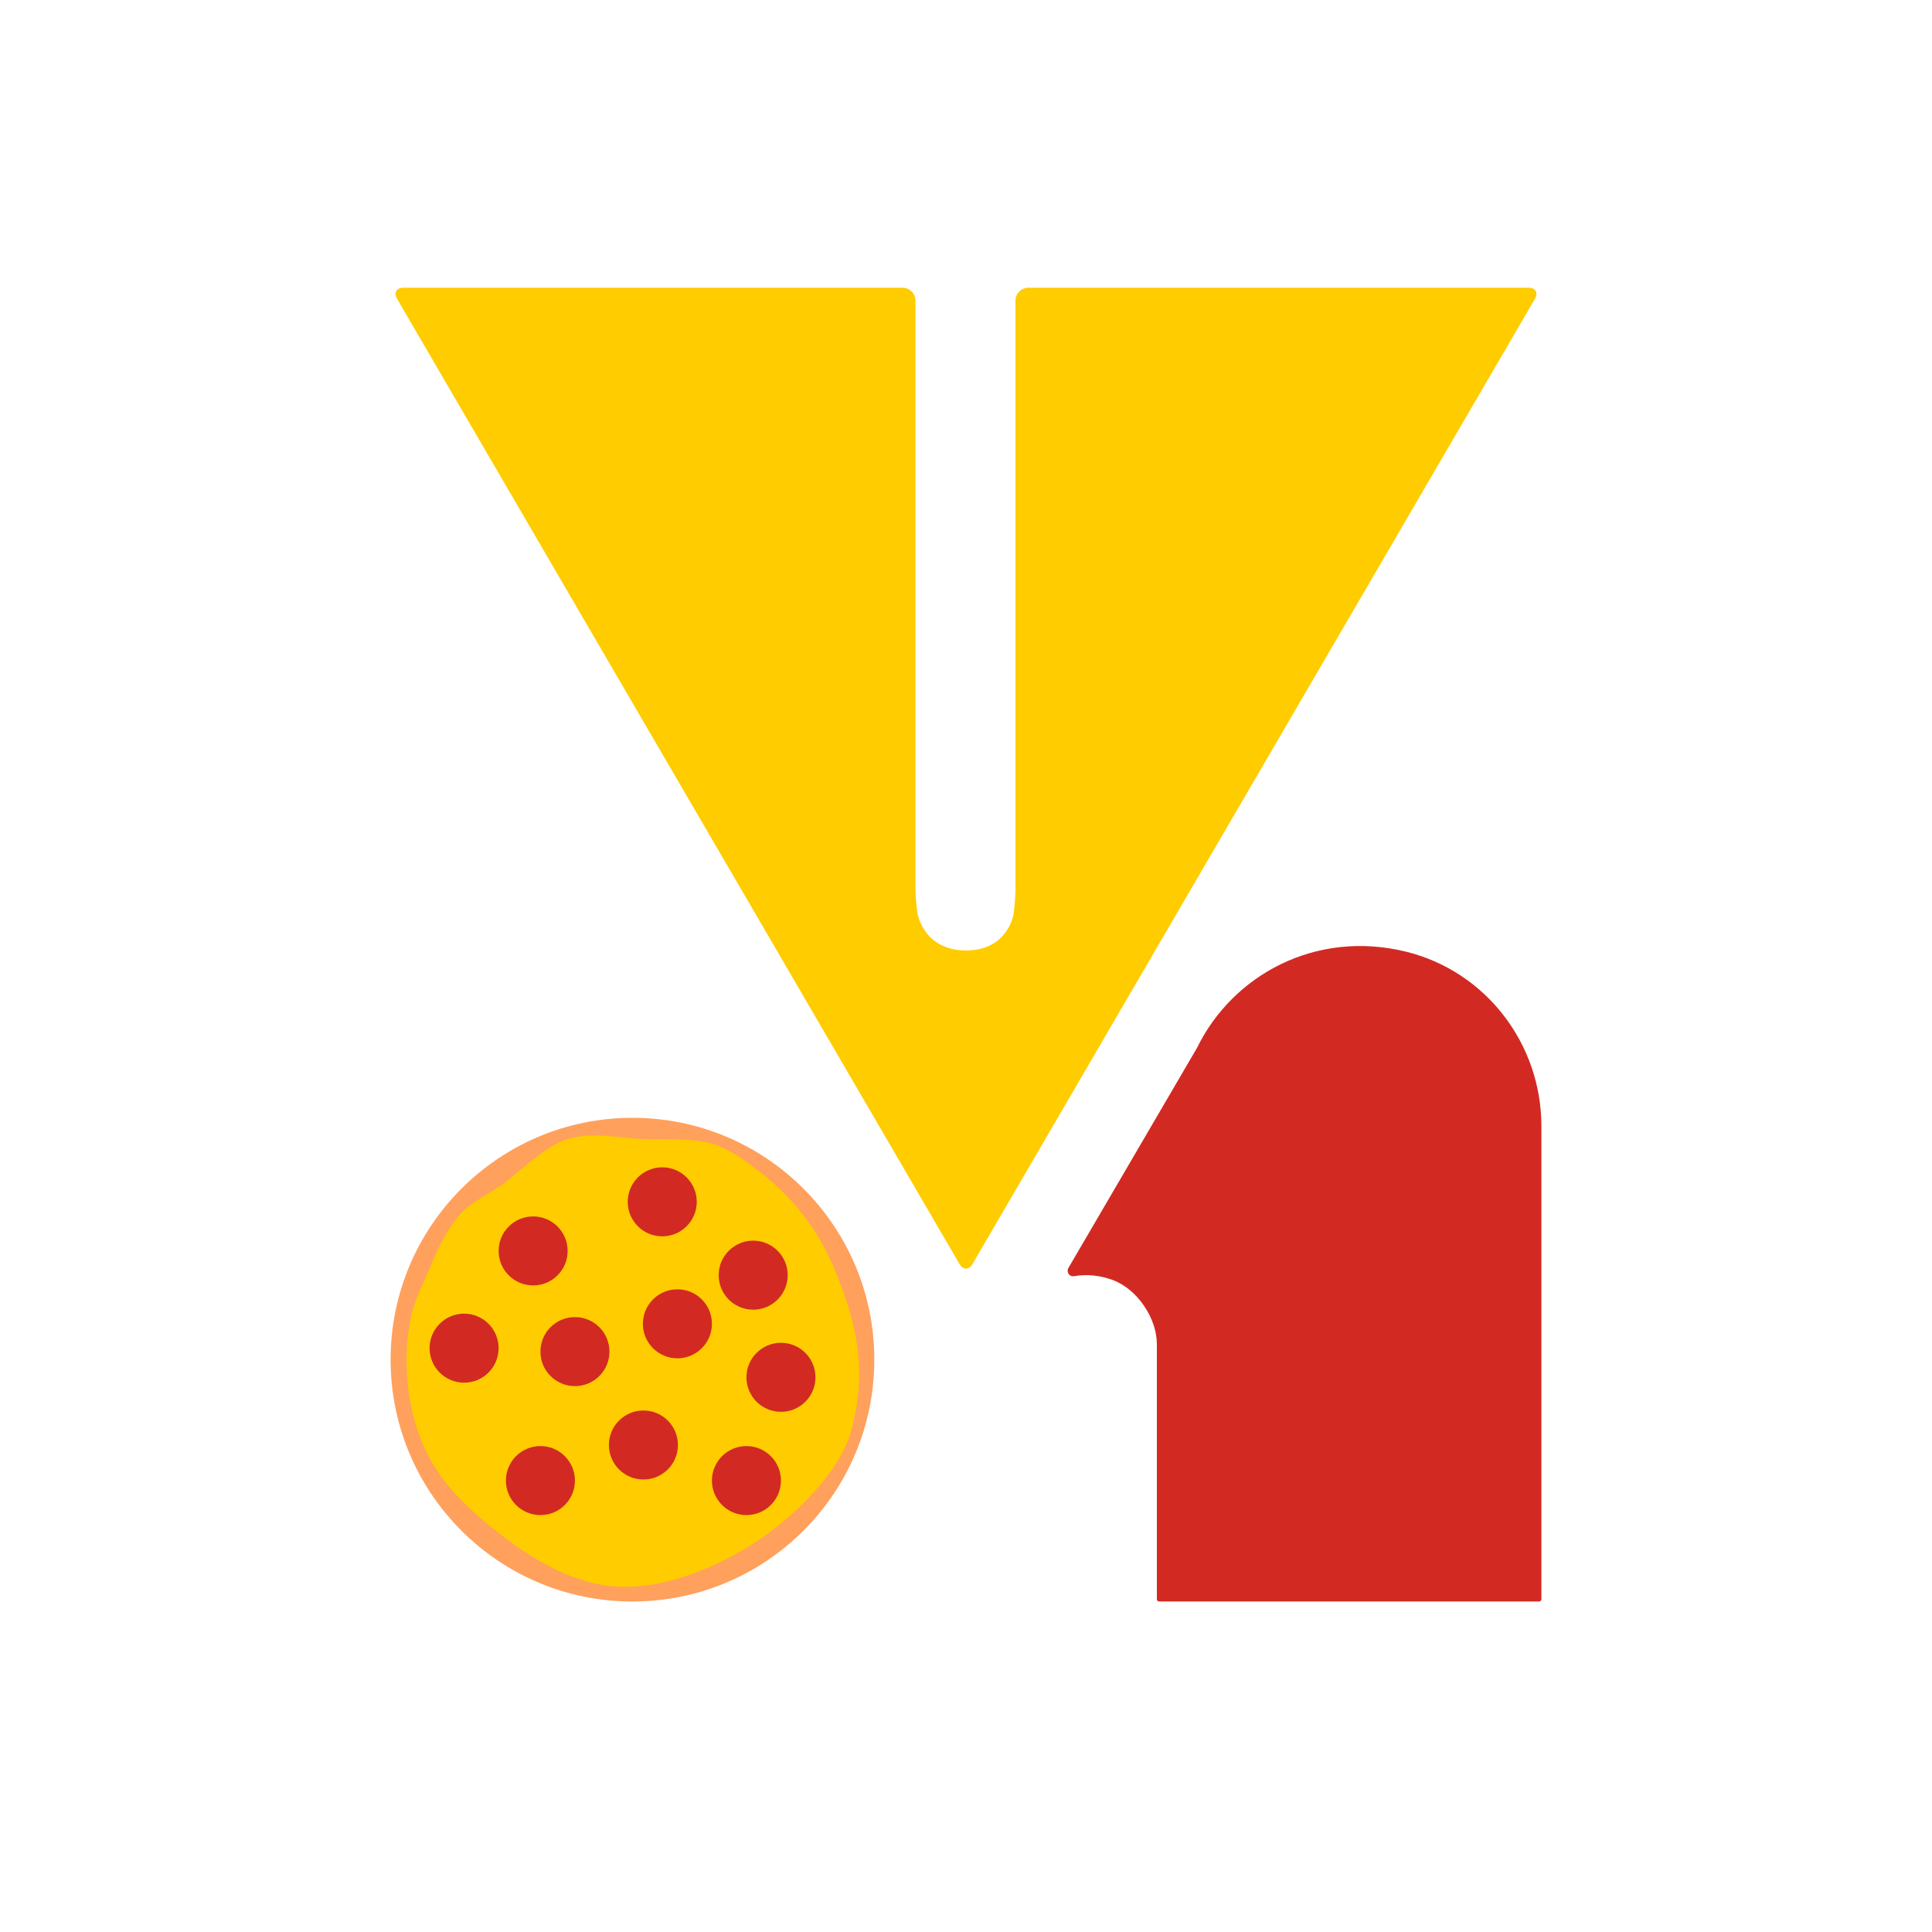
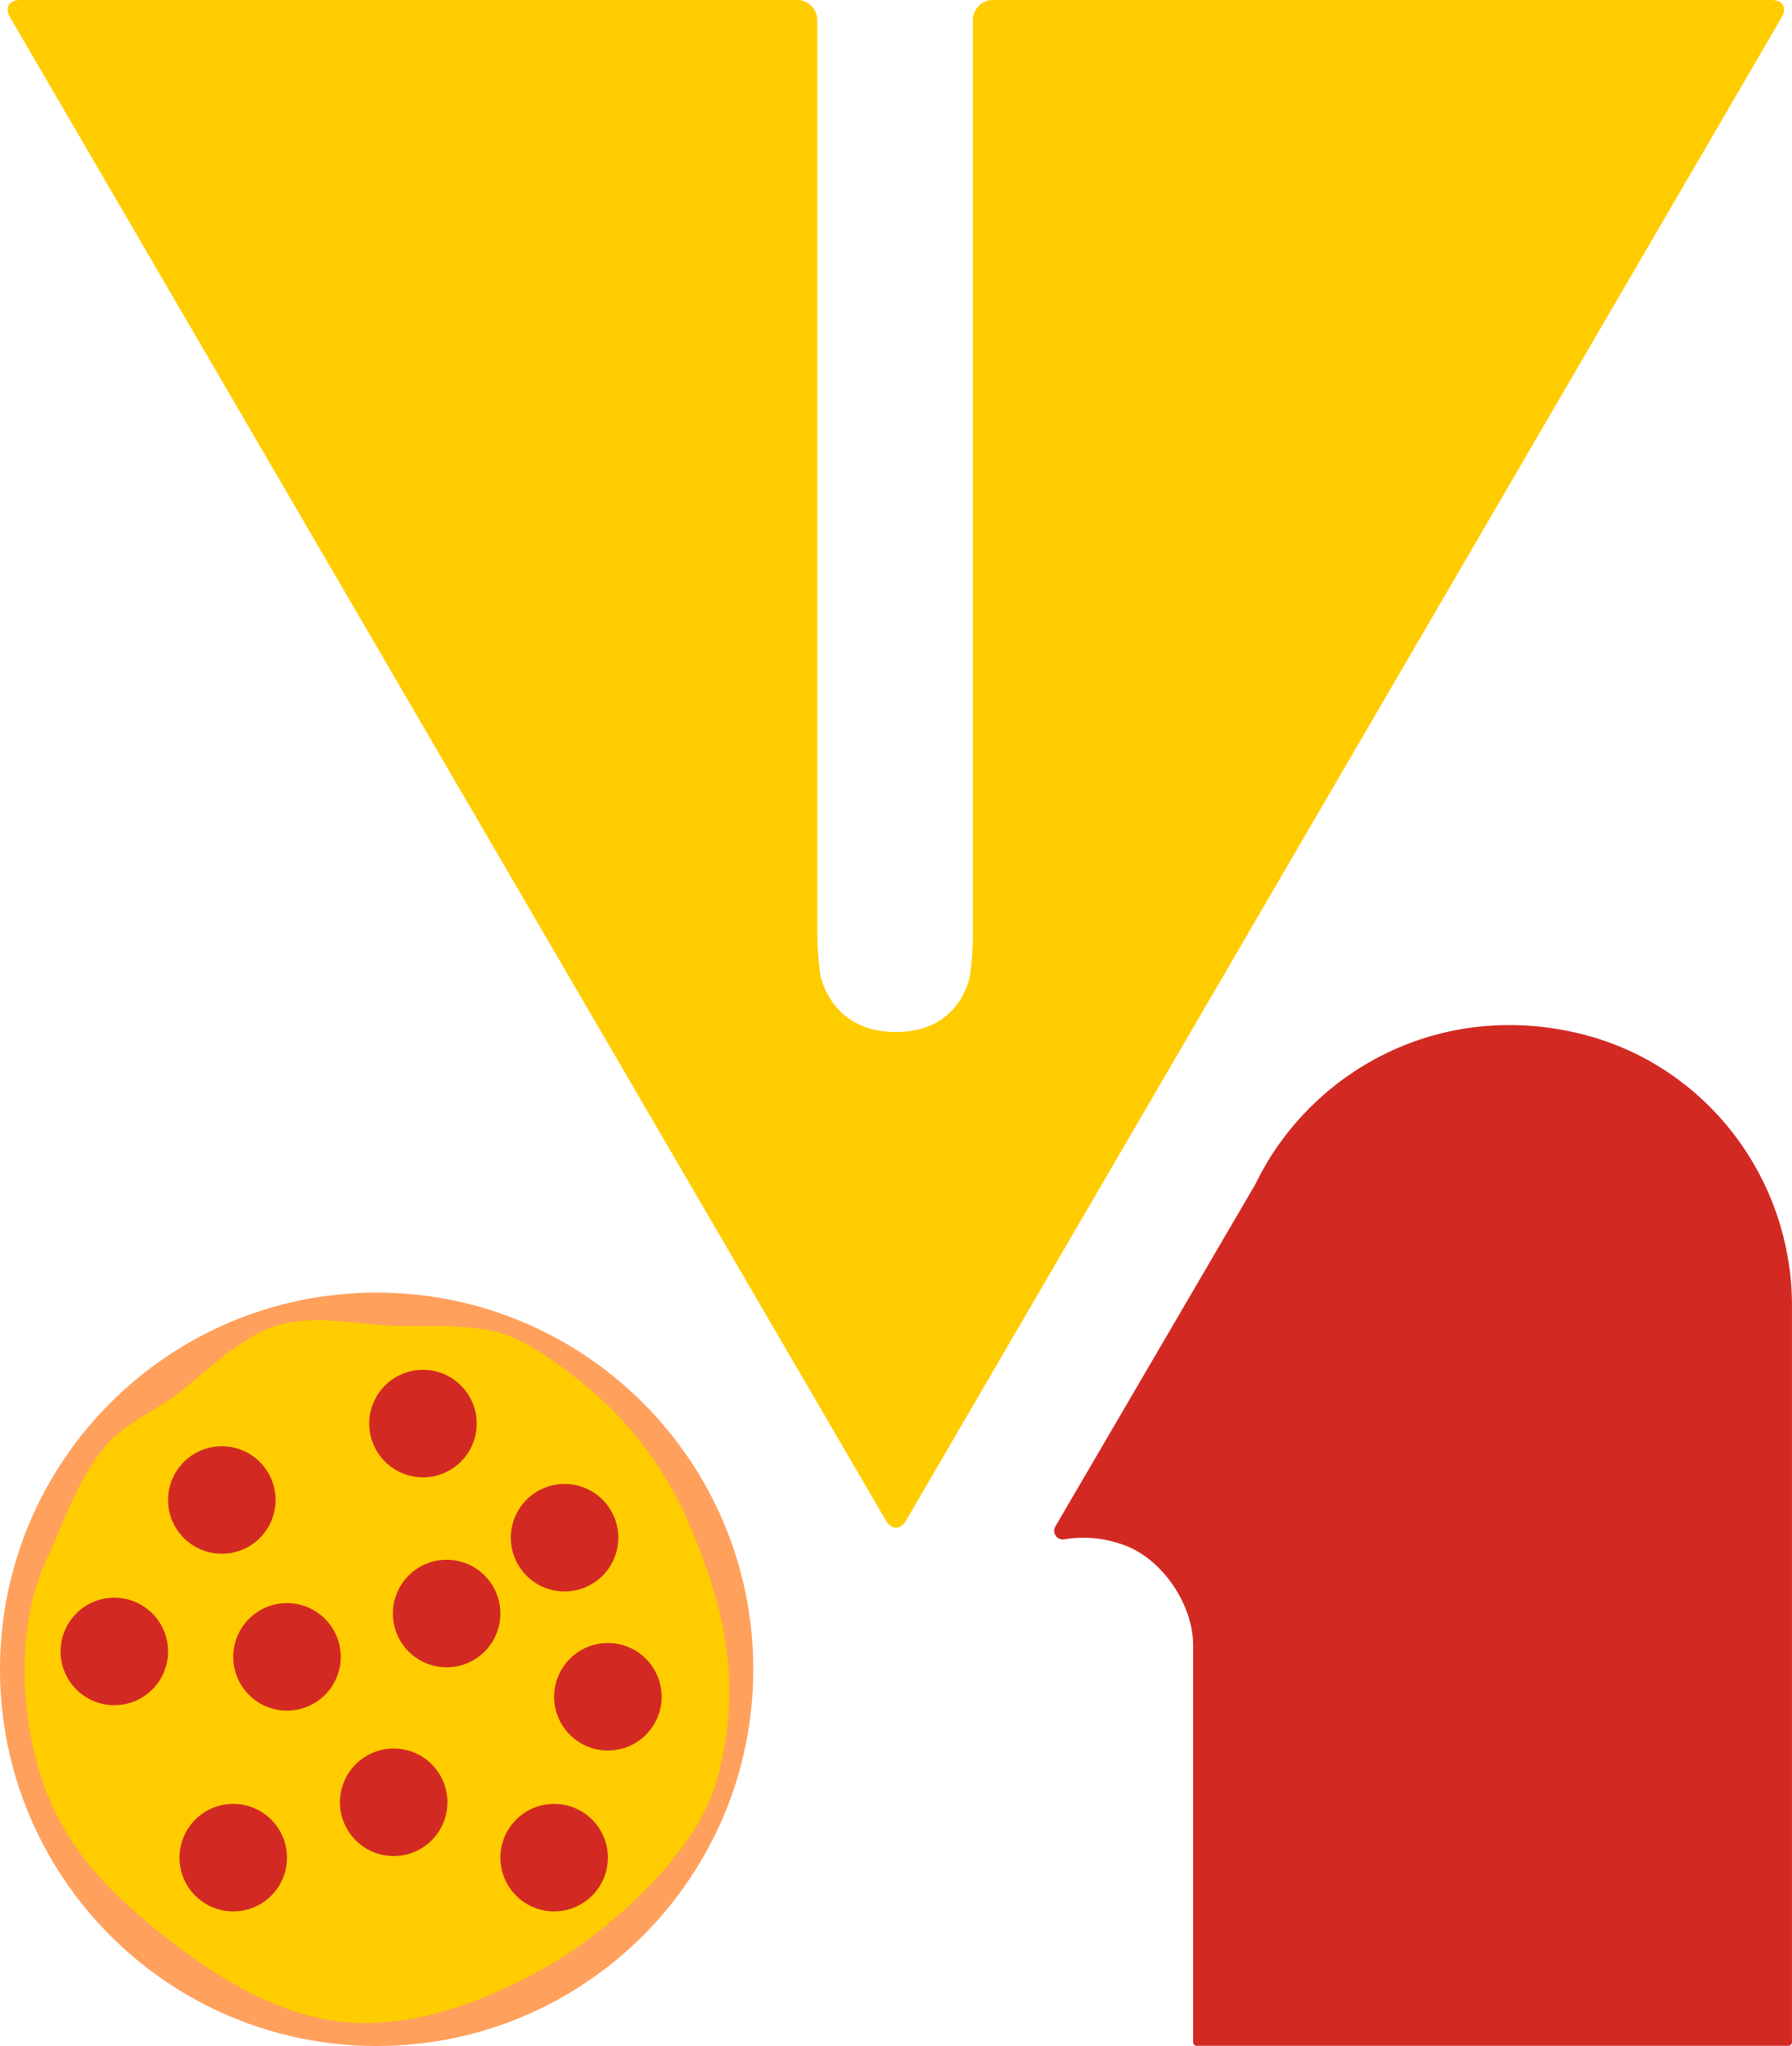
- <svg xmlns="http://www.w3.org/2000/svg" id="pizza" viewBox="0 0 1500 1500">
-   <defs>
-     <style>
-       .cls-1 {
-         fill: #d22a23;
-       }
- 
-       .cls-1, .cls-2, .cls-3 {
-         stroke-width: 0px;
-       }
- 
-       .cls-2 {
-         fill: #fc0;
-       }
- 
-       .cls-3 {
-         fill: #ffa05d;
-       }
-     </style>
-   </defs>
+ <svg xmlns="http://www.w3.org/2000/svg" version="1.1" id="pizza" x="0px" y="0px" viewBox="0 0 893.5 1020" style="enable-background:new 0 0 893.5 1020;" xml:space="preserve">
+   <style type="text/css">
+ 	.st0{fill:#FFA05D;}
+ 	.st1{fill:#FFCC00;}
+ 	.st2{fill:#D22A23;}
+ </style>
  <g>
-     <circle class="cls-3" cx="491.04" cy="1055.64" r="187.77" />
-     <path class="cls-2" d="m440.79,884.43c-16.67,5.15-34.08,21.97-47.68,32.9-10.58,8.5-27.73,15.78-36.5,26.13-14.58,17.19-21.03,37.8-30.48,58.27-13.96,30.24-12.91,72.65-3.27,104.53,9.64,31.88,27.44,53.22,52.91,74.68,27.34,23.03,60.62,45.74,96.08,50.22,35.46,4.48,72.99-9.48,104.04-27.19,32.31-18.43,75.18-57.17,84.96-93.06,12.88-47.3,4.39-85.15-14.38-128.91-12.08-28.15-31.65-52.94-55.87-71.64-11.38-8.79-26.15-19.84-40.41-23.14-14.13-3.28-31.71-2.73-46.19-2.75-21.79-.03-42.36-6.46-63.2-.02Z" />
-     <circle class="cls-1" cx="413.92" cy="971.22" r="26.8" />
-     <circle class="cls-1" cx="525.93" cy="1027.81" r="26.8" />
-     <circle class="cls-1" cx="499.55" cy="1121.89" r="26.8" />
-     <circle class="cls-1" cx="584.77" cy="990.04" r="26.8" />
-     <circle class="cls-1" cx="579.53" cy="1149.52" r="26.8" />
-     <circle class="cls-1" cx="446.38" cy="1049.39" r="26.8" />
-     <circle class="cls-1" cx="360.32" cy="1046.71" r="26.8" />
-     <circle class="cls-1" cx="419.58" cy="1149.52" r="26.8" />
-     <circle class="cls-1" cx="606.33" cy="1069.34" r="26.8" />
-     <circle class="cls-1" cx="514.16" cy="933.1" r="26.8" />
+     <g>
+       <circle class="st0" cx="187.8" cy="832.2" r="187.8" />
+       <path class="st1" d="M137.5,661c-16.7,5.2-34.1,22-47.7,32.9c-10.6,8.5-27.7,15.8-36.5,26.1c-14.6,17.2-21,37.8-30.5,58.3    c-14,30.2-12.9,72.6-3.3,104.5s27.4,53.2,52.9,74.7c27.3,23,60.6,45.7,96.1,50.2s73-9.5,104-27.2c32.3-18.4,75.2-57.2,85-93.1    c12.9-47.3,4.4-85.2-14.4-128.9c-12.1-28.2-31.7-52.9-55.9-71.6c-11.4-8.8-26.2-19.8-40.4-23.1c-14.1-3.3-31.7-2.7-46.2-2.8    C178.9,661,158.4,654.6,137.5,661L137.5,661z" />
+       <circle class="st2" cx="110.6" cy="747.8" r="26.8" />
+       <circle class="st2" cx="222.7" cy="804.4" r="26.8" />
+       <circle class="st2" cx="196.3" cy="898.5" r="26.8" />
+       <circle class="st2" cx="281.5" cy="766.6" r="26.8" />
+       <circle class="st2" cx="276.3" cy="926.1" r="26.8" />
+       <circle class="st2" cx="143.1" cy="826" r="26.8" />
+       <circle class="st2" cx="57" cy="823.3" r="26.8" />
+       <circle class="st2" cx="116.3" cy="926.1" r="26.8" />
+       <circle class="st2" cx="303.1" cy="845.9" r="26.8" />
+       <circle class="st2" cx="210.9" cy="709.7" r="26.8" />
+     </g>
+     <path class="st2" d="M788.2,515.4c-70-17.2-134.5,18.1-162.1,74.6c0,0,0,0.1,0,0.1L526.2,761c-1.8,3.1,0.8,7,4.4,6.4   c9.4-1.6,19.7-0.9,30.2,3c18.9,7,34.1,29.6,34.1,49.7v198c0,1,0.8,1.8,1.8,1.8h295c1,0,1.8-0.8,1.8-1.8V650.9   C893.5,587,850.3,530.7,788.2,515.4z" />
+     <path class="st1" d="M441.7,758c2.8,4.8,7.3,4.8,10.1,0L888.4,8.6c2.8-4.8,0.5-8.6-5-8.6H495.1c-5.5,0-10,4.5-10,10v456.2   c0,5.5-0.6,14.5-1.4,19.9c0,0-4.1,28.4-37,28.4s-37.6-28.4-37.6-28.4c-0.9-5.4-1.6-14.4-1.6-19.9V10c0-5.5-4.5-10-10-10H10   C4.5,0,2.3,3.9,5,8.6L441.7,758L441.7,758z" />
  </g>
-   <path class="cls-1" d="m1091.52,738.85c-70.04-17.16-134.46,18.1-162.12,74.63-.02.03-.03.07-.05.1l-99.84,170.87c-1.83,3.13.81,7.01,4.38,6.39,9.44-1.64,19.72-.86,30.17,3.02,18.86,7,34.13,29.6,34.13,49.72v198.03c0,.99.8,1.79,1.79,1.79h294.96c.99,0,1.79-.8,1.79-1.79v-367.31c0-63.89-43.16-120.25-105.21-135.45Z" />
-   <path class="cls-2" d="m744.97,981.4c2.77,4.75,7.3,4.75,10.07,0l436.66-749.36c2.77-4.75.53-8.64-4.97-8.64h-388.32c-5.5,0-10,4.5-10,10v456.24c0,5.5-.64,14.45-1.43,19.9,0,0-4.11,28.38-36.98,28.38s-37.59-28.42-37.59-28.42c-.9-5.43-1.64-14.36-1.64-19.86V233.4c0-5.5-4.5-10-10-10h-387.5c-5.5,0-7.73,3.89-4.97,8.64l436.66,749.36Z" />
</svg>
